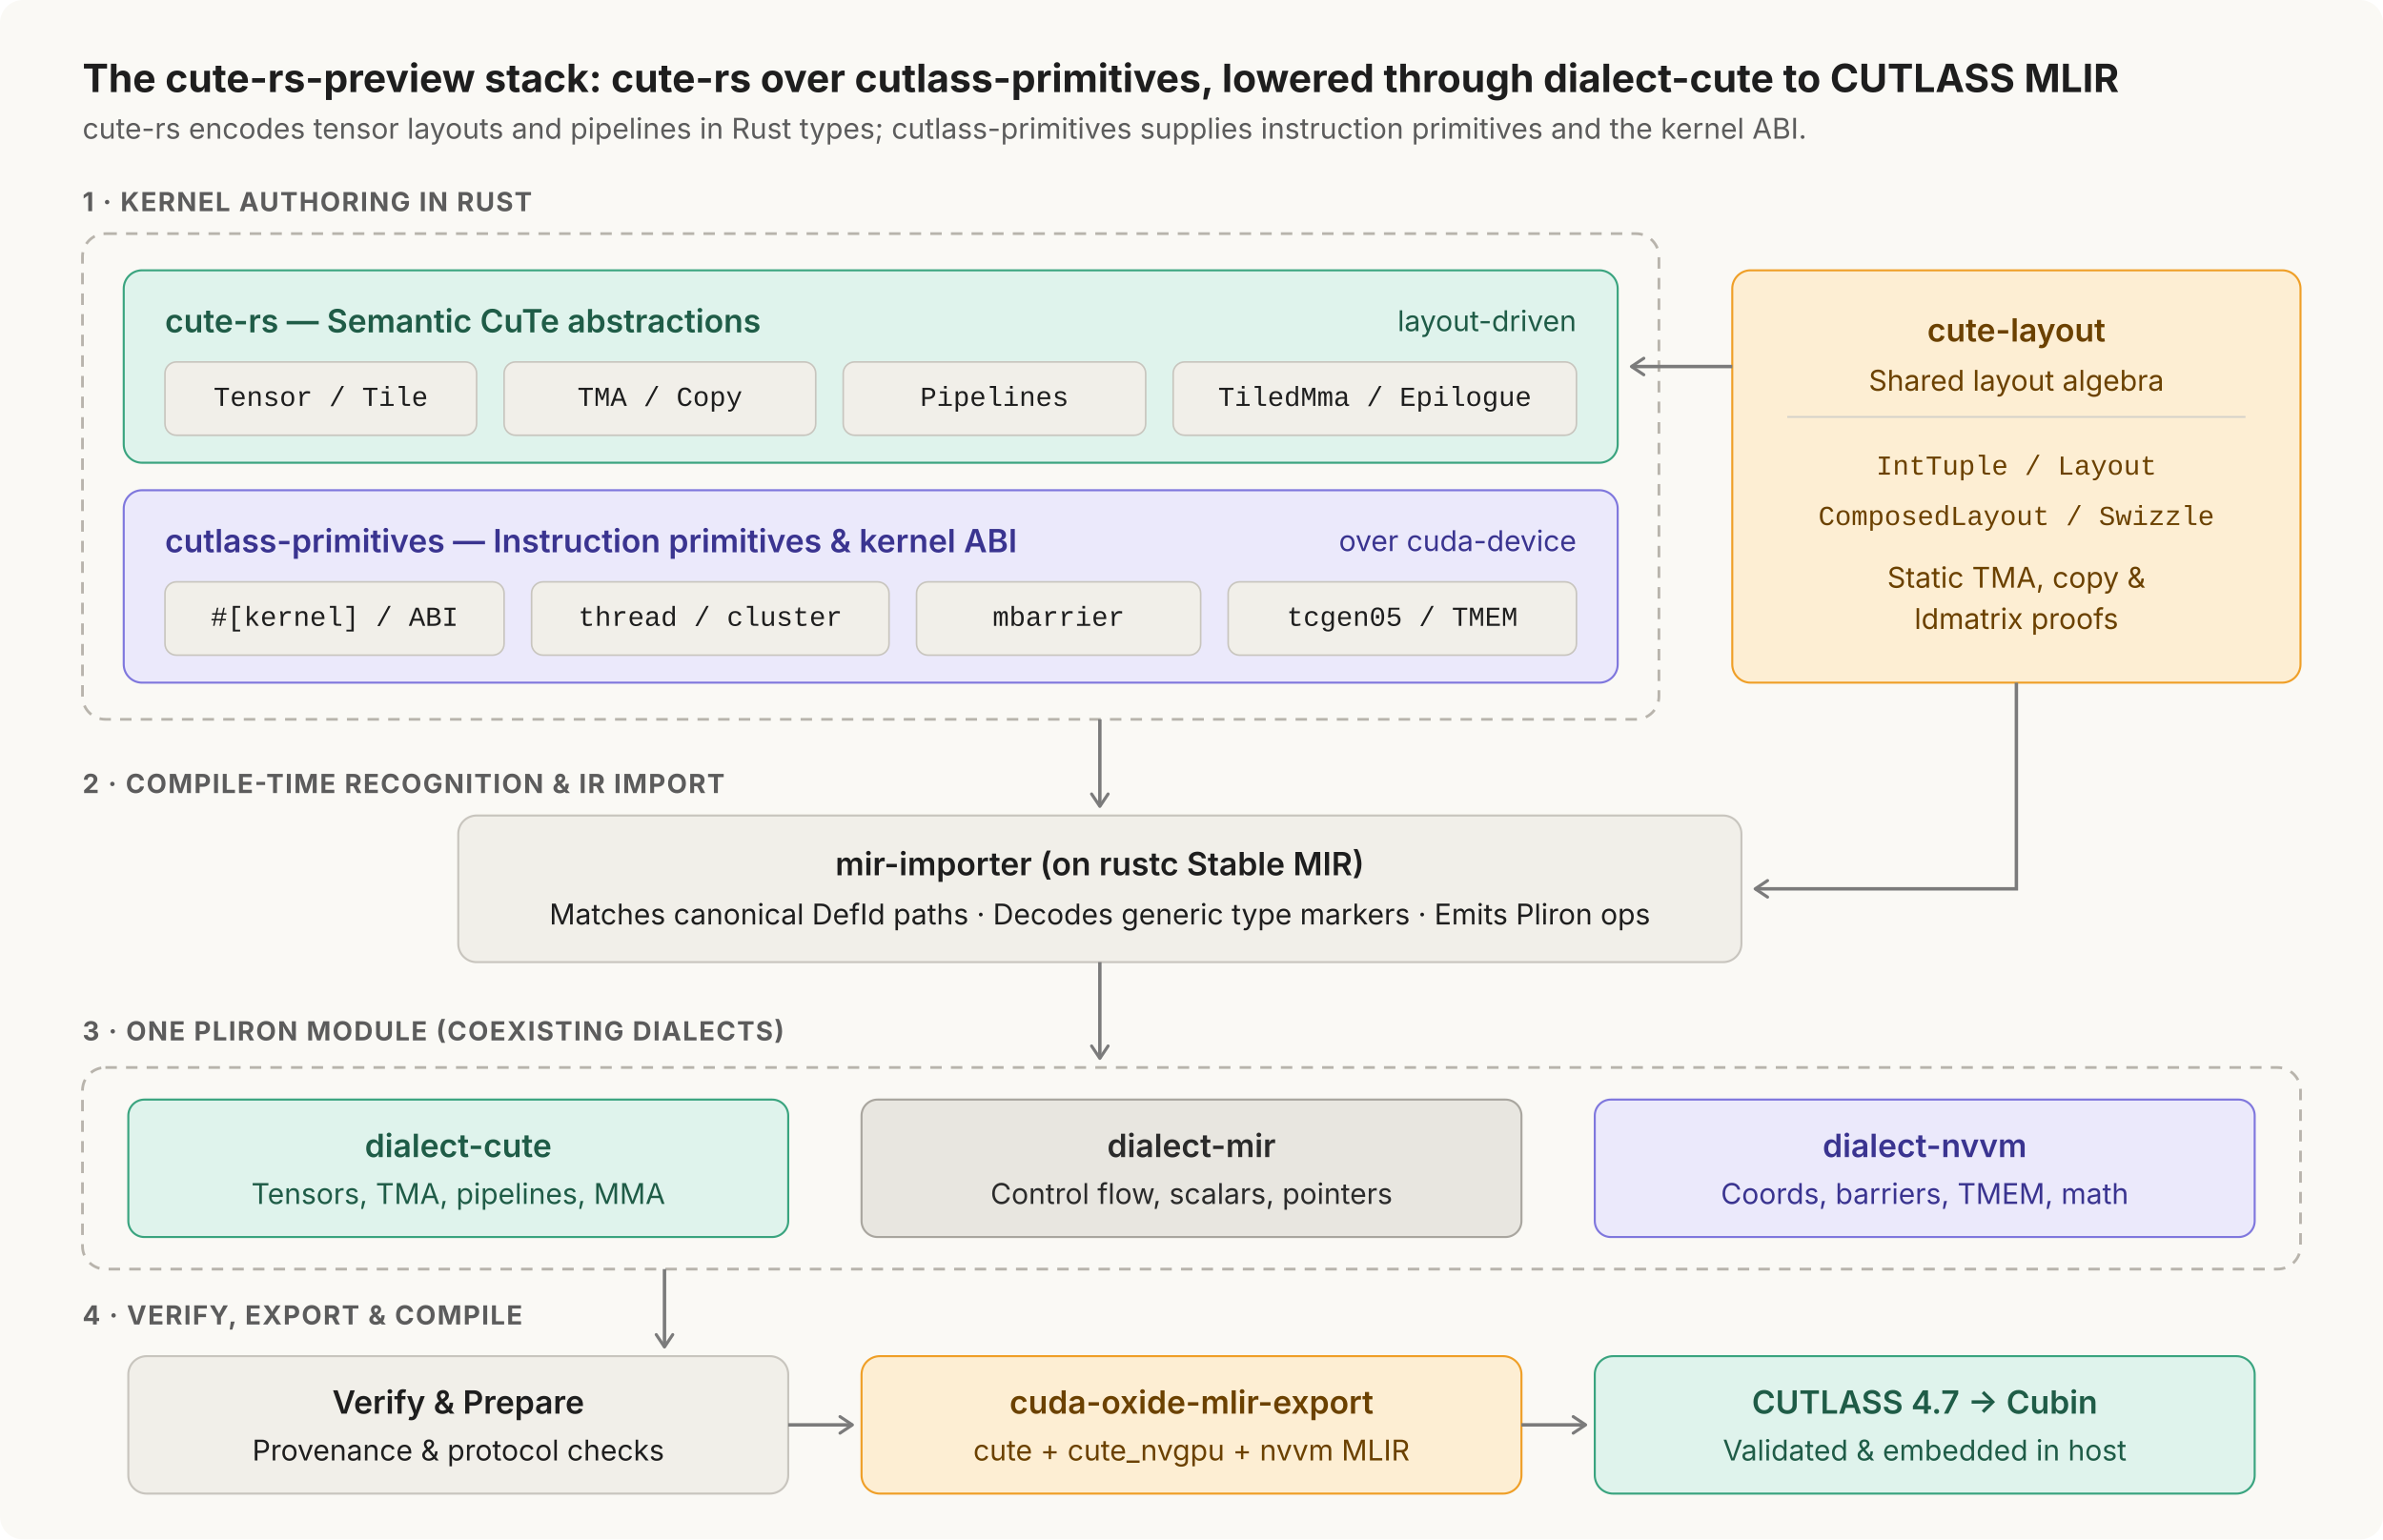
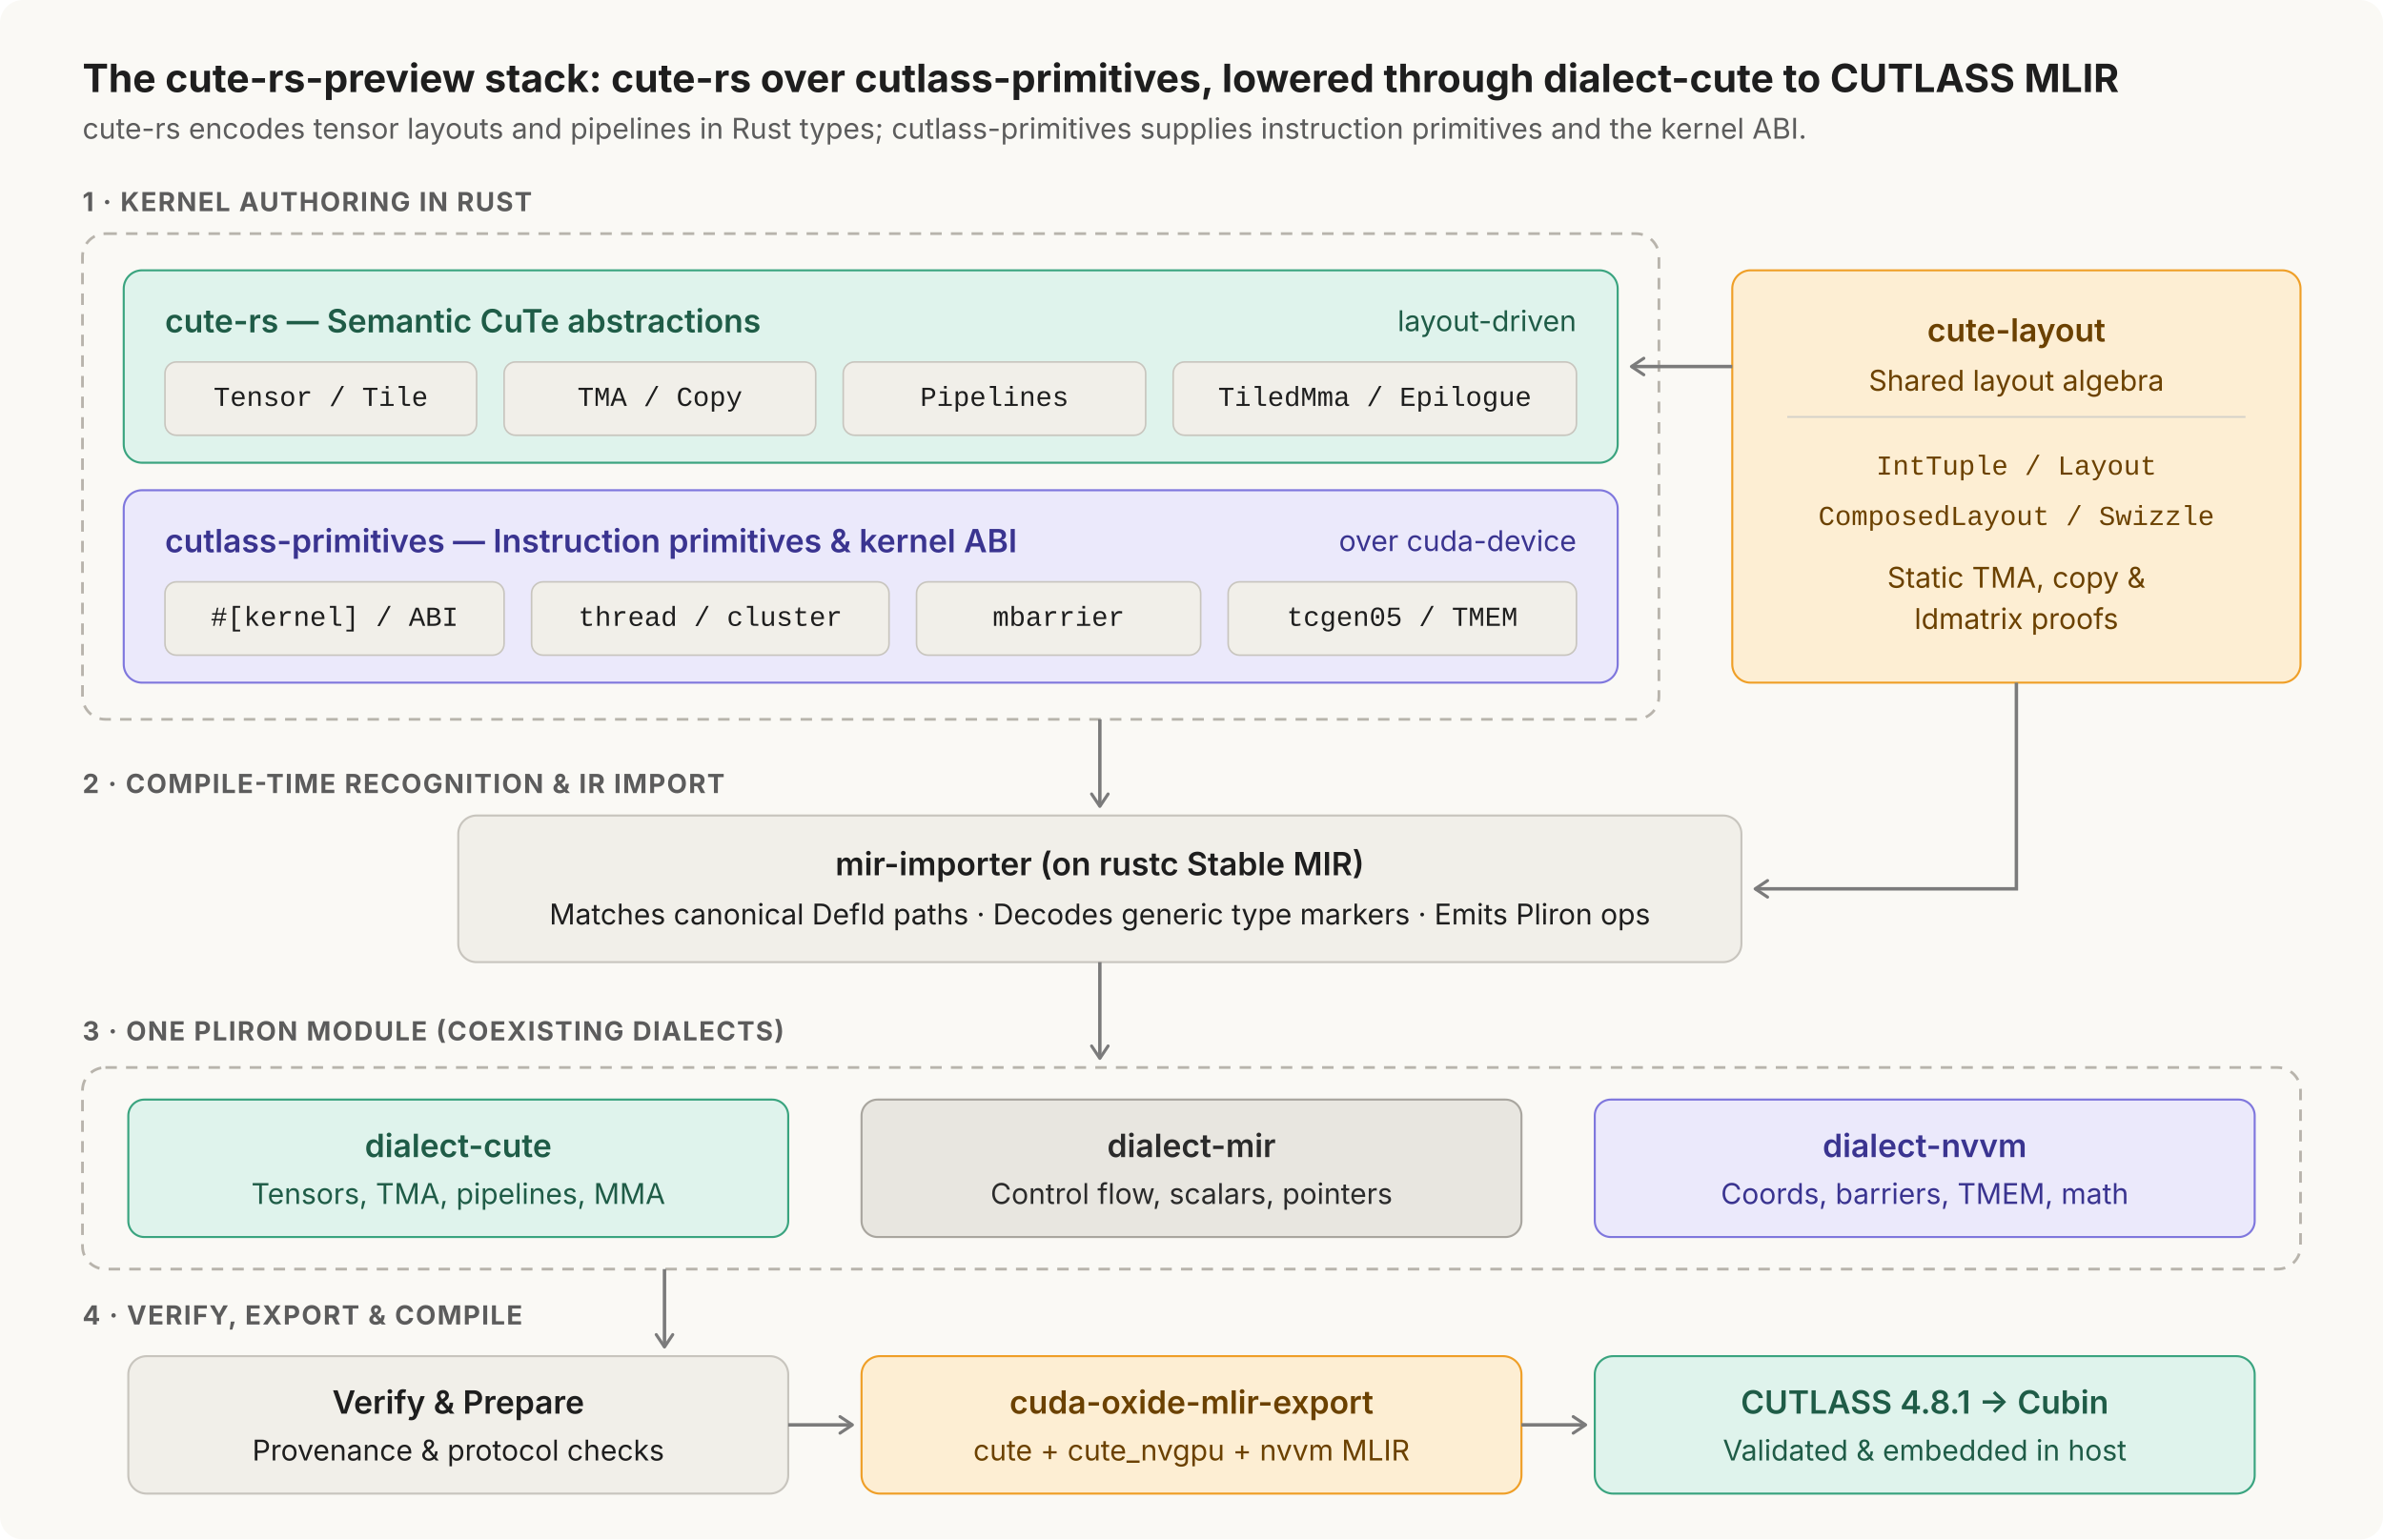
<svg xmlns="http://www.w3.org/2000/svg" class="cute-rs-preview" width="1040" height="672" viewBox="0 0 1040 672" role="img" font-family="-apple-system, BlinkMacSystemFont, 'Segoe UI', Inter, Roboto, Helvetica, Arial, sans-serif">
  <style>.cute-rs-preview text { dominant-baseline:central; text-anchor:middle } .cute-rs-preview .l { text-anchor:start } .cute-rs-preview .r { text-anchor:end } .cute-rs-preview .bg { fill:#faf9f5 } .cute-rs-preview .title { font-size:17px; font-weight:700; fill:#1e1e1e } .cute-rs-preview .sec { font-size:11.5px; font-weight:700; letter-spacing:0.05em; fill:#5c5c5c } .cute-rs-preview .th { font-size:14px; font-weight:600; fill:#1e1e1e } .cute-rs-preview .t { font-size:13px; fill:#2b2b2b } .cute-rs-preview .ts { font-size:12.5px; fill:#5c5c5c } .cute-rs-preview .tm { font-family:'SFMono-Regular', Consolas, 'Liberation Mono', Menlo, monospace; font-size:12px; font-weight:500 } .cute-rs-preview .k-box { fill:#f1efe9; stroke:#c8c5be } .cute-rs-preview .tx-box { fill:#1e1e1e } .cute-rs-preview .k-purple { fill:#ebe9fb; stroke:#7f77dd } .cute-rs-preview .tx-purple { fill:#3a3490 } .cute-rs-preview .k-teal { fill:#dff3ec; stroke:#3aa47f } .cute-rs-preview .tx-teal { fill:#1f5c47 } .cute-rs-preview .k-amber { fill:#fdeed3; stroke:#ef9f27 } .cute-rs-preview .tx-amber { fill:#6b4100 } .cute-rs-preview .k-gray { fill:#e8e6e0; stroke:#a9a69f } .cute-rs-preview .tx-gray { fill:#2b2b2b } .cute-rs-preview .dash { fill:none; stroke:#b8b4ac; stroke-dasharray:5 4 } .cute-rs-preview .hair { stroke:#d4d1c9 } .cute-rs-preview .arr { fill:none; stroke:#7b7b7b; stroke-width:1.5 } .cute-rs-preview .arrhead { fill:none; stroke:#7b7b7b; stroke-width:1.5; stroke-linecap:round; stroke-linejoin:round } @media (prefers-color-scheme: dark) { .cute-rs-preview .bg { fill:#1b1d23 } .cute-rs-preview .title, .cute-rs-preview .th { fill:#f5f6f8 } .cute-rs-preview .sec { fill:#b8beca } .cute-rs-preview .t { fill:#eceef2 } .cute-rs-preview .ts { fill:#cfd4de } .cute-rs-preview .k-box { fill:#2e323c; stroke:#5c6375 } .cute-rs-preview .tx-box { fill:#f5f6f8 } .cute-rs-preview .dash { stroke:#606675 } .cute-rs-preview .hair { stroke:#917a58 } .cute-rs-preview .arr, .cute-rs-preview .arrhead { stroke:#b6bcc8 } .cute-rs-preview .k-purple { fill:#524e7d; stroke:#bab5f4 } .cute-rs-preview .tx-purple { fill:#f6f5ff } .cute-rs-preview .k-teal { fill:#346357; stroke:#7ed8bb } .cute-rs-preview .tx-teal { fill:#f0fdf8 } .cute-rs-preview .k-amber { fill:#735a3c; stroke:#f4c474 } .cute-rs-preview .tx-amber { fill:#fff8eb } .cute-rs-preview .k-gray { fill:#414654; stroke:#7c8496 } .cute-rs-preview .tx-gray { fill:#f2f4f7 } }</style>
  <defs>
    <marker id="arrow-stack" viewBox="0 0 10 10" refX="8" refY="5" markerWidth="6" markerHeight="6" orient="auto-start-reverse">
      <path class="arrhead" d="M2 1L8 5L2 9" />
    </marker>
  </defs>
  <rect class="bg" width="1040" height="672" rx="10" />
  <text class="title l" x="36" y="34">The cute-rs-preview stack: cute-rs over cutlass-primitives, lowered through dialect-cute to CUTLASS MLIR</text>
  <text class="ts l" x="36" y="56">cute-rs encodes tensor layouts and pipelines in Rust types; cutlass-primitives supplies instruction primitives and the kernel ABI.</text>
  <text class="sec l" x="36" y="88">1 · KERNEL AUTHORING IN RUST</text>
  <rect class="dash" x="36" y="102" width="688" height="212" rx="10" stroke-width="1.2" />
  <rect class="k-teal" x="54" y="118" width="652" height="84" rx="8" stroke-width="0.9" />
  <text class="th tx-teal l" x="72" y="140">cute-rs — Semantic CuTe abstractions</text>
  <text class="ts tx-teal r" x="688" y="140">layout-driven</text>
  <rect class="k-box" x="72" y="158" width="136" height="32" rx="5" stroke-width="0.7" />
  <text class="tm tx-box" x="140" y="174">Tensor / Tile</text>
  <rect class="k-box" x="220" y="158" width="136" height="32" rx="5" stroke-width="0.7" />
  <text class="tm tx-box" x="288" y="174">TMA / Copy</text>
  <rect class="k-box" x="368" y="158" width="132" height="32" rx="5" stroke-width="0.7" />
  <text class="tm tx-box" x="434" y="174">Pipelines</text>
  <rect class="k-box" x="512" y="158" width="176" height="32" rx="5" stroke-width="0.7" />
  <text class="tm tx-box" x="600" y="174">TiledMma / Epilogue</text>
  <rect class="k-purple" x="54" y="214" width="652" height="84" rx="8" stroke-width="0.9" />
  <text class="th tx-purple l" x="72" y="236">cutlass-primitives — Instruction primitives &amp; kernel ABI</text>
  <text class="ts tx-purple r" x="688" y="236">over cuda-device</text>
  <rect class="k-box" x="72" y="254" width="148" height="32" rx="5" stroke-width="0.7" />
  <text class="tm tx-box" x="146" y="270">#[kernel] / ABI</text>
  <rect class="k-box" x="232" y="254" width="156" height="32" rx="5" stroke-width="0.7" />
  <text class="tm tx-box" x="310" y="270">thread / cluster</text>
  <rect class="k-box" x="400" y="254" width="124" height="32" rx="5" stroke-width="0.7" />
  <text class="tm tx-box" x="462" y="270">mbarrier</text>
  <rect class="k-box" x="536" y="254" width="152" height="32" rx="5" stroke-width="0.7" />
  <text class="tm tx-box" x="612" y="270">tcgen05 / TMEM</text>
  <rect class="k-amber" x="756" y="118" width="248" height="180" rx="8" stroke-width="0.9" />
  <text class="th tx-amber" x="880" y="144">cute-layout</text>
  <text class="ts tx-amber" x="880" y="166">Shared layout algebra</text>
  <line class="hair" x1="780" y1="182" x2="980" y2="182" stroke-width="0.8" />
  <text class="tm tx-amber" x="880" y="204">IntTuple / Layout</text>
  <text class="tm tx-amber" x="880" y="226">ComposedLayout / Swizzle</text>
  <text class="ts tx-amber" x="880" y="252">Static TMA, copy &amp;</text>
  <text class="ts tx-amber" x="880" y="270">ldmatrix proofs</text>
  <line class="arr" x1="756" y1="160" x2="712" y2="160" marker-end="url(#arrow-stack)" />
  <path class="arr" d="M880 298 V388 H766" marker-end="url(#arrow-stack)" />
  <line class="arr" x1="480" y1="314" x2="480" y2="352" marker-end="url(#arrow-stack)" />
  <text class="sec l" x="36" y="342">2 · COMPILE-TIME RECOGNITION &amp; IR IMPORT</text>
  <rect class="k-box" x="200" y="356" width="560" height="64" rx="8" stroke-width="0.9" />
  <text class="th tx-box" x="480" y="377">mir-importer (on rustc Stable MIR)</text>
  <text class="ts tx-box" x="480" y="399">Matches canonical DefId paths · Decodes generic type markers · Emits Pliron ops</text>
  <line class="arr" x1="480" y1="420" x2="480" y2="462" marker-end="url(#arrow-stack)" />
  <text class="sec l" x="36" y="450">3 · ONE PLIRON MODULE (COEXISTING DIALECTS)</text>
  <rect class="dash" x="36" y="466" width="968" height="88" rx="10" stroke-width="1.2" />
  <rect class="k-teal" x="56" y="480" width="288" height="60" rx="7" stroke-width="0.9" />
  <text class="th tx-teal" x="200" y="500">dialect-cute</text>
  <text class="ts tx-teal" x="200" y="521">Tensors, TMA, pipelines, MMA</text>
  <rect class="k-gray" x="376" y="480" width="288" height="60" rx="7" stroke-width="0.9" />
  <text class="th tx-gray" x="520" y="500">dialect-mir</text>
  <text class="ts tx-gray" x="520" y="521">Control flow, scalars, pointers</text>
  <rect class="k-purple" x="696" y="480" width="288" height="60" rx="7" stroke-width="0.9" />
  <text class="th tx-purple" x="840" y="500">dialect-nvvm</text>
  <text class="ts tx-purple" x="840" y="521">Coords, barriers, TMEM, math</text>
  <text class="sec l" x="36" y="574">4 · VERIFY, EXPORT &amp; COMPILE</text>
  <line class="arr" x1="290" y1="554" x2="290" y2="588" marker-end="url(#arrow-stack)" />
  <rect class="k-box" x="56" y="592" width="288" height="60" rx="8" stroke-width="0.9" />
  <text class="th tx-box" x="200" y="612">Verify &amp; Prepare</text>
  <text class="ts tx-box" x="200" y="633">Provenance &amp; protocol checks</text>
  <line class="arr" x1="344" y1="622" x2="372" y2="622" marker-end="url(#arrow-stack)" />
  <rect class="k-amber" x="376" y="592" width="288" height="60" rx="8" stroke-width="0.9" />
  <text class="th tx-amber" x="520" y="612">cuda-oxide-mlir-export</text>
  <text class="ts tx-amber" x="520" y="633">cute + cute_nvgpu + nvvm MLIR</text>
  <line class="arr" x1="664" y1="622" x2="692" y2="622" marker-end="url(#arrow-stack)" />
  <rect class="k-teal" x="696" y="592" width="288" height="60" rx="8" stroke-width="0.9" />
-   <text class="th tx-teal" x="840" y="612">CUTLASS 4.7 → Cubin</text>
+   <text class="th tx-teal" x="840" y="612">CUTLASS 4.8.1 → Cubin</text>
  <text class="ts tx-teal" x="840" y="633">Validated &amp; embedded in host</text>
</svg>
